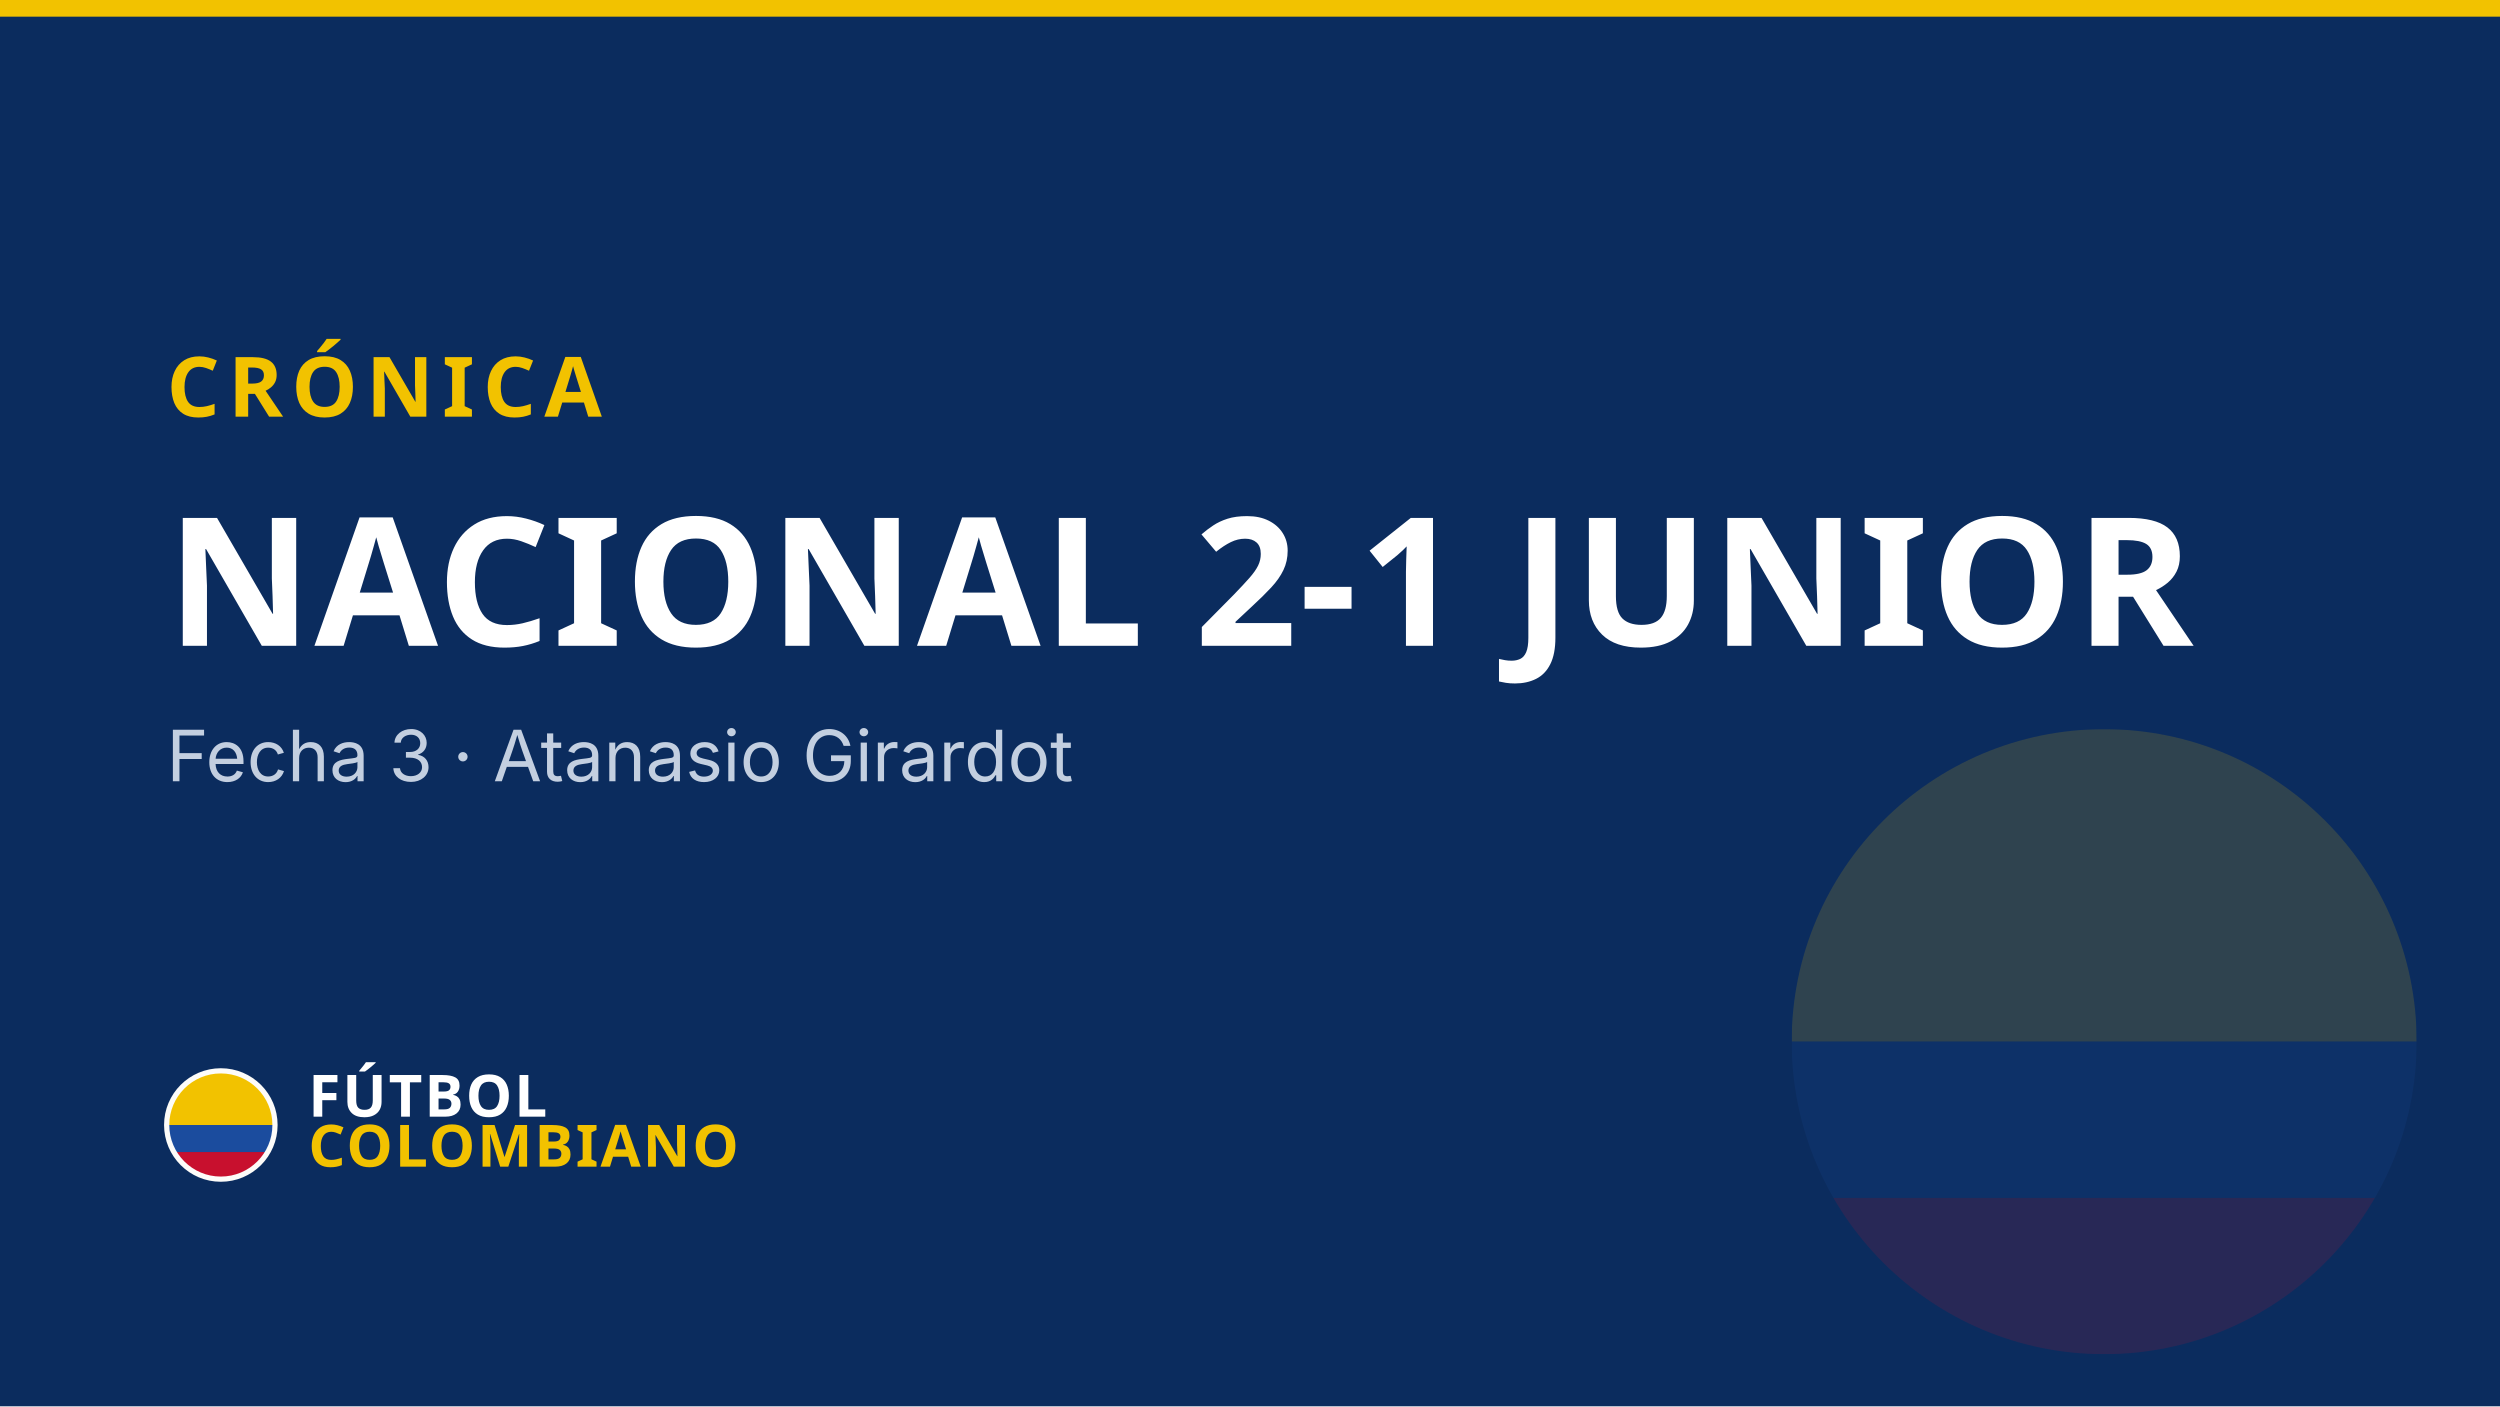
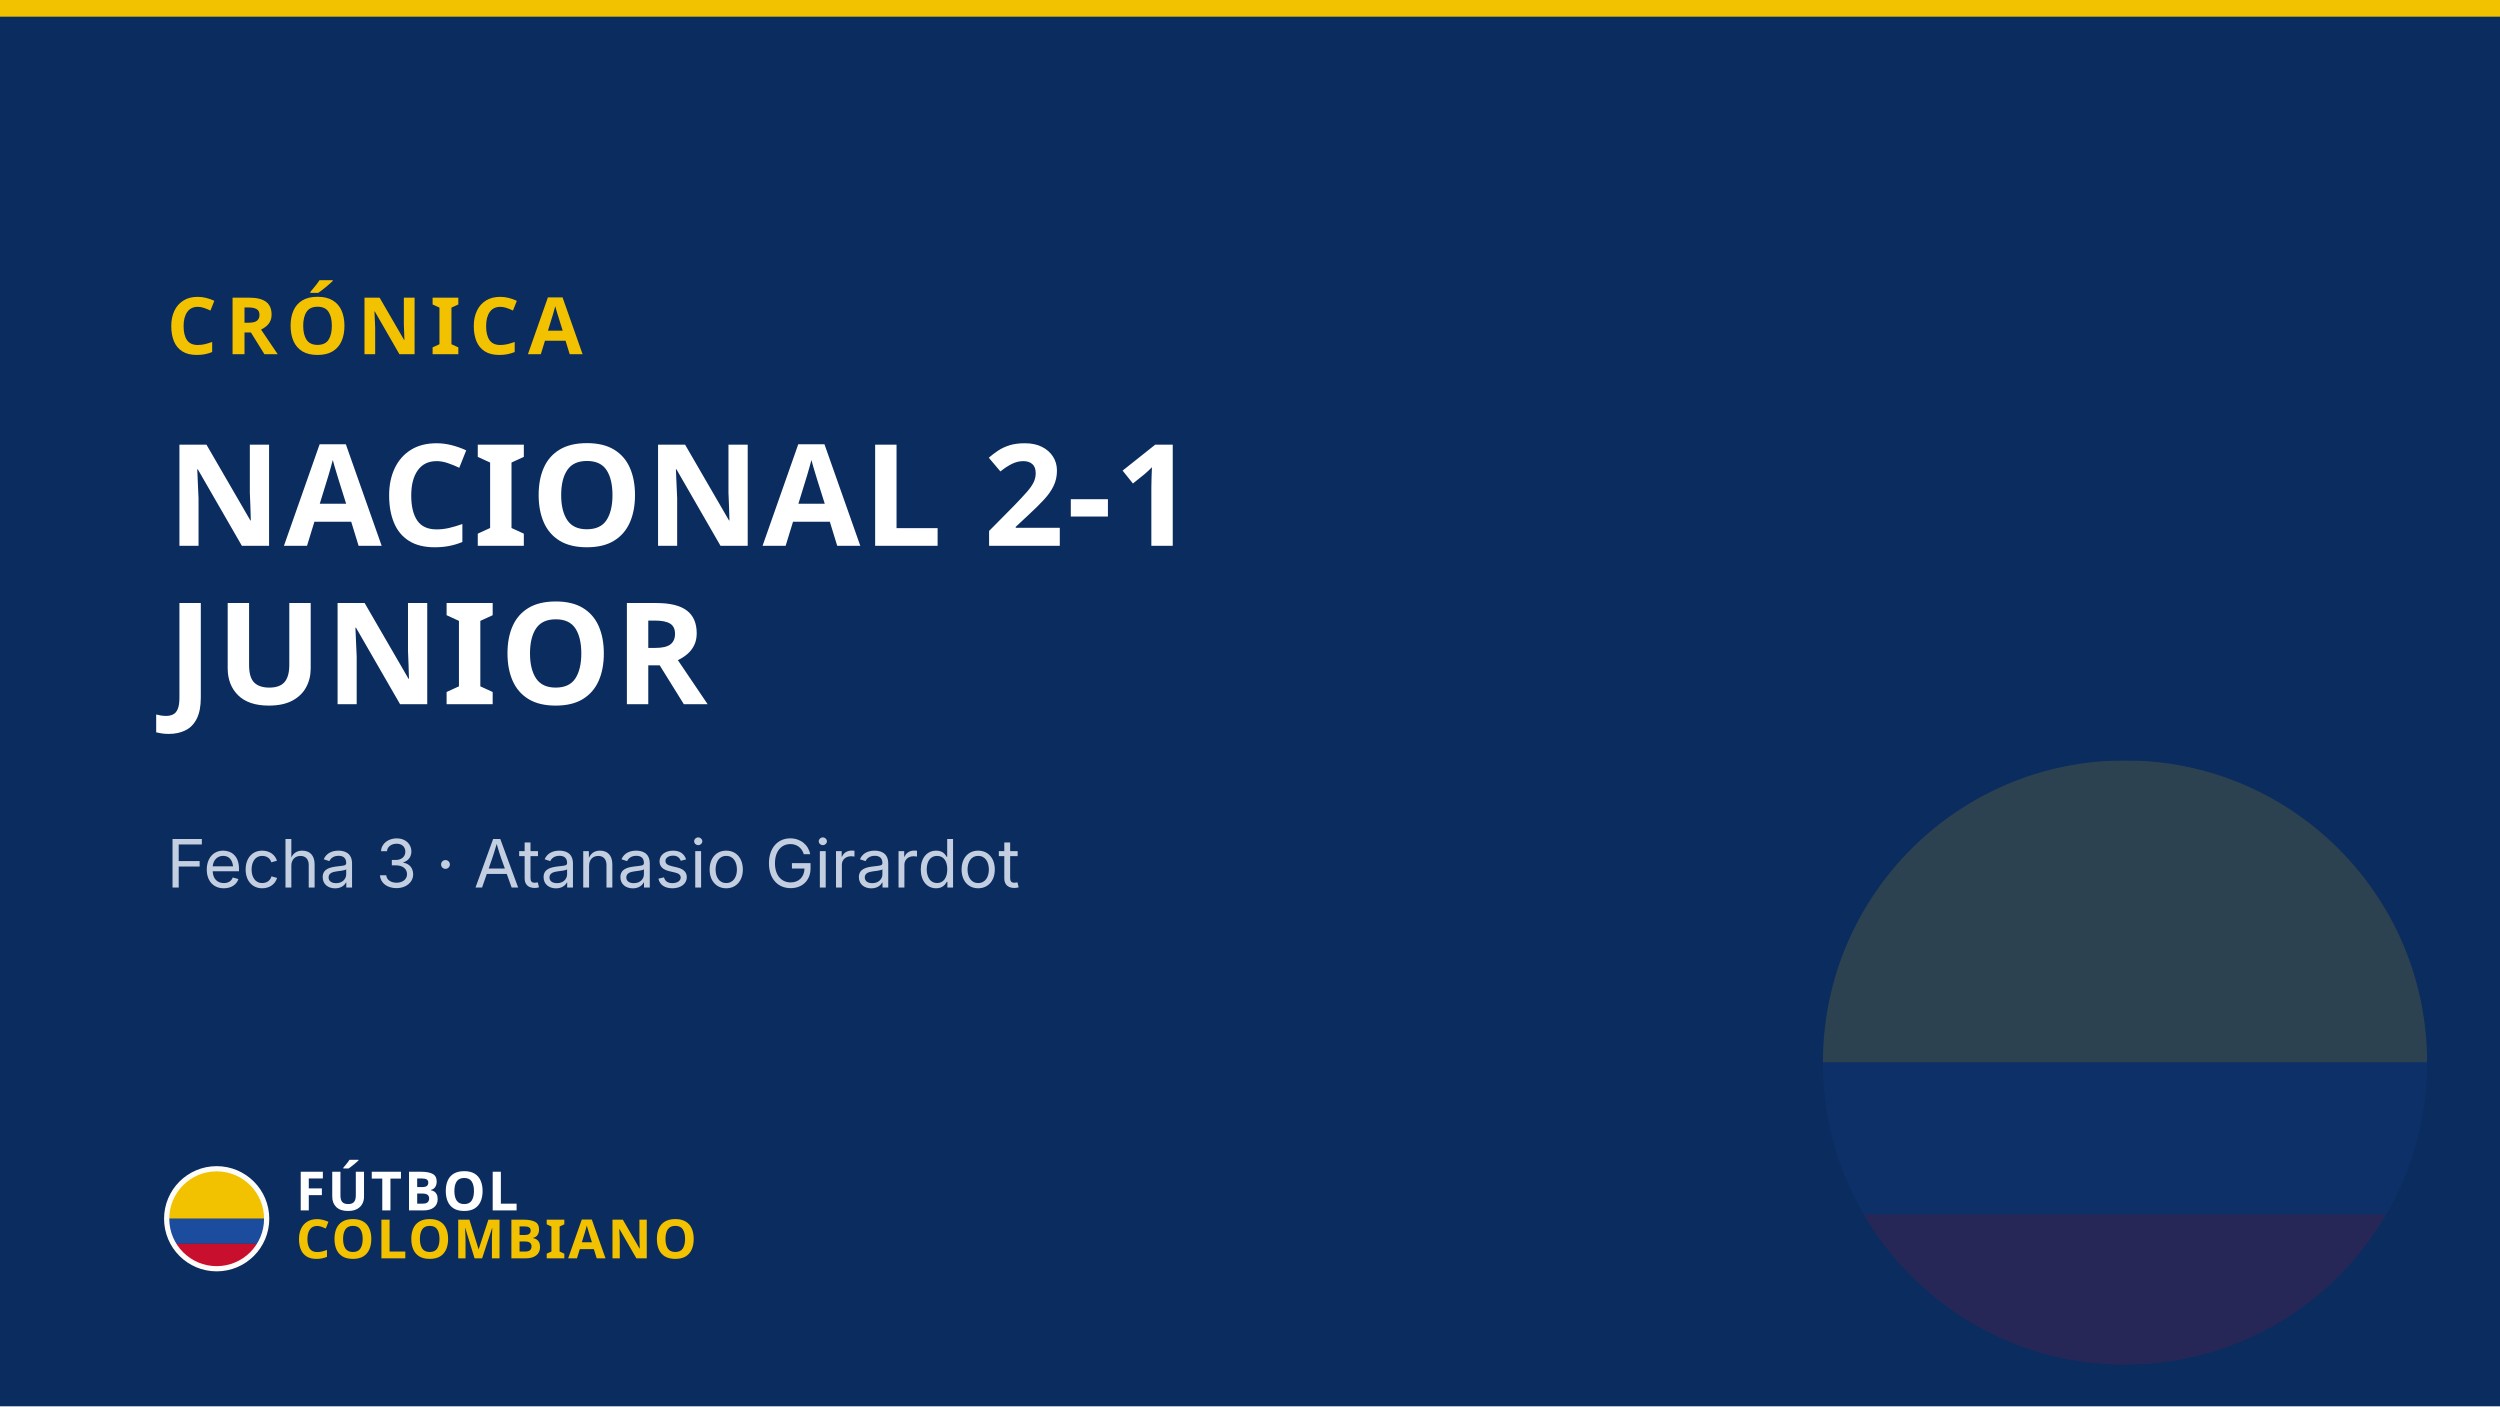
<svg xmlns="http://www.w3.org/2000/svg" viewBox="0 0 1200 675" width="1200" height="675">
  <rect width="1200" height="675" fill="#0B2C5E" />
  <rect x="0" y="0" width="1200" height="8" fill="#F2C200" />
  <clipPath id="b">
-     <circle cx="1010" cy="500" r="150" />
+     <circle cx="1020" cy="510" r="145" />
  </clipPath>
-   <g clip-path="url(#b)" opacity="0.16">
-     <rect x="860" y="350" width="300" height="150" fill="#F2C200" />
-     <rect x="860" y="500" width="300" height="75" fill="#1B4C9E" />
-     <rect x="860" y="575" width="300" height="75" fill="#C8102E" />
+   <g clip-path="url(#b)" opacity="0.15">
+     <rect x="875" y="365" width="290" height="145" fill="#F2C200" />
+     <rect x="875" y="510" width="290" height="73" fill="#1B4C9E" />
+     <rect x="875" y="583" width="290" height="73" fill="#C8102E" />
  </g>
-   <text x="80" y="200" font-family="Barlow Condensed, Oswald, sans-serif" font-size="40" font-weight="700" fill="#F2C200" letter-spacing="4">CRÓNICA</text>
-   <text x="80" y="310" font-family="Barlow Condensed, Oswald, sans-serif" font-size="86" font-weight="700" fill="#FFFFFF" letter-spacing="1">NACIONAL 2-1 JUNIOR</text>
-   <text x="80" y="375" font-family="Inter, system-ui, sans-serif" font-size="34" fill="#C3CFE0">Fecha 3 · Atanasio Girardot</text>
-   <g transform="translate(80,540)">
+   <text x="80" y="170" font-family="Barlow Condensed, Oswald, sans-serif" font-size="38" font-weight="700" fill="#F2C200" letter-spacing="4">CRÓNICA</text>
+   <text font-family="Barlow Condensed, Oswald, sans-serif" font-size="68" font-weight="700" fill="#FFFFFF" letter-spacing="1">
+     <tspan x="80" y="262">NACIONAL 2-1</tspan>
+     <tspan x="80" y="338">JUNIOR</tspan>
+   </text>
+   <text x="80" y="426" font-family="Inter, system-ui, sans-serif" font-size="32" fill="#C3CFE0">Fecha 3 · Atanasio Girardot</text>
+   <g transform="translate(80,585)">
    <clipPath id="l">
-       <circle cx="26" cy="0" r="26" />
+       <circle cx="24" cy="0" r="24" />
    </clipPath>
    <g clip-path="url(#l)">
-       <rect x="0" y="-26" width="52" height="26" fill="#F2C200" />
-       <rect x="0" y="0" width="52" height="13" fill="#1B4C9E" />
-       <rect x="0" y="13" width="52" height="13" fill="#C8102E" />
+       <rect x="0" y="-24" width="48" height="24" fill="#F2C200" />
+       <rect x="0" y="0" width="48" height="12" fill="#1B4C9E" />
+       <rect x="0" y="12" width="48" height="12" fill="#C8102E" />
    </g>
-     <circle cx="26" cy="0" r="26" fill="none" stroke="#FDFCF9" stroke-width="2.5" />
-     <text x="68" y="-4" font-family="Barlow Condensed, Oswald, sans-serif" font-size="28" font-weight="700" fill="#FFFFFF" letter-spacing="1">FÚTBOL</text>
-     <text x="68" y="20" font-family="Barlow Condensed, Oswald, sans-serif" font-size="28" font-weight="700" fill="#F2C200" letter-spacing="1">COLOMBIANO</text>
+     <circle cx="24" cy="0" r="24" fill="none" stroke="#FDFCF9" stroke-width="2.5" />
+     <text x="62" y="-4" font-family="Barlow Condensed, Oswald, sans-serif" font-size="26" font-weight="700" fill="#FFFFFF" letter-spacing="1">FÚTBOL</text>
+     <text x="62" y="19" font-family="Barlow Condensed, Oswald, sans-serif" font-size="26" font-weight="700" fill="#F2C200" letter-spacing="1">COLOMBIANO</text>
  </g>
</svg>
